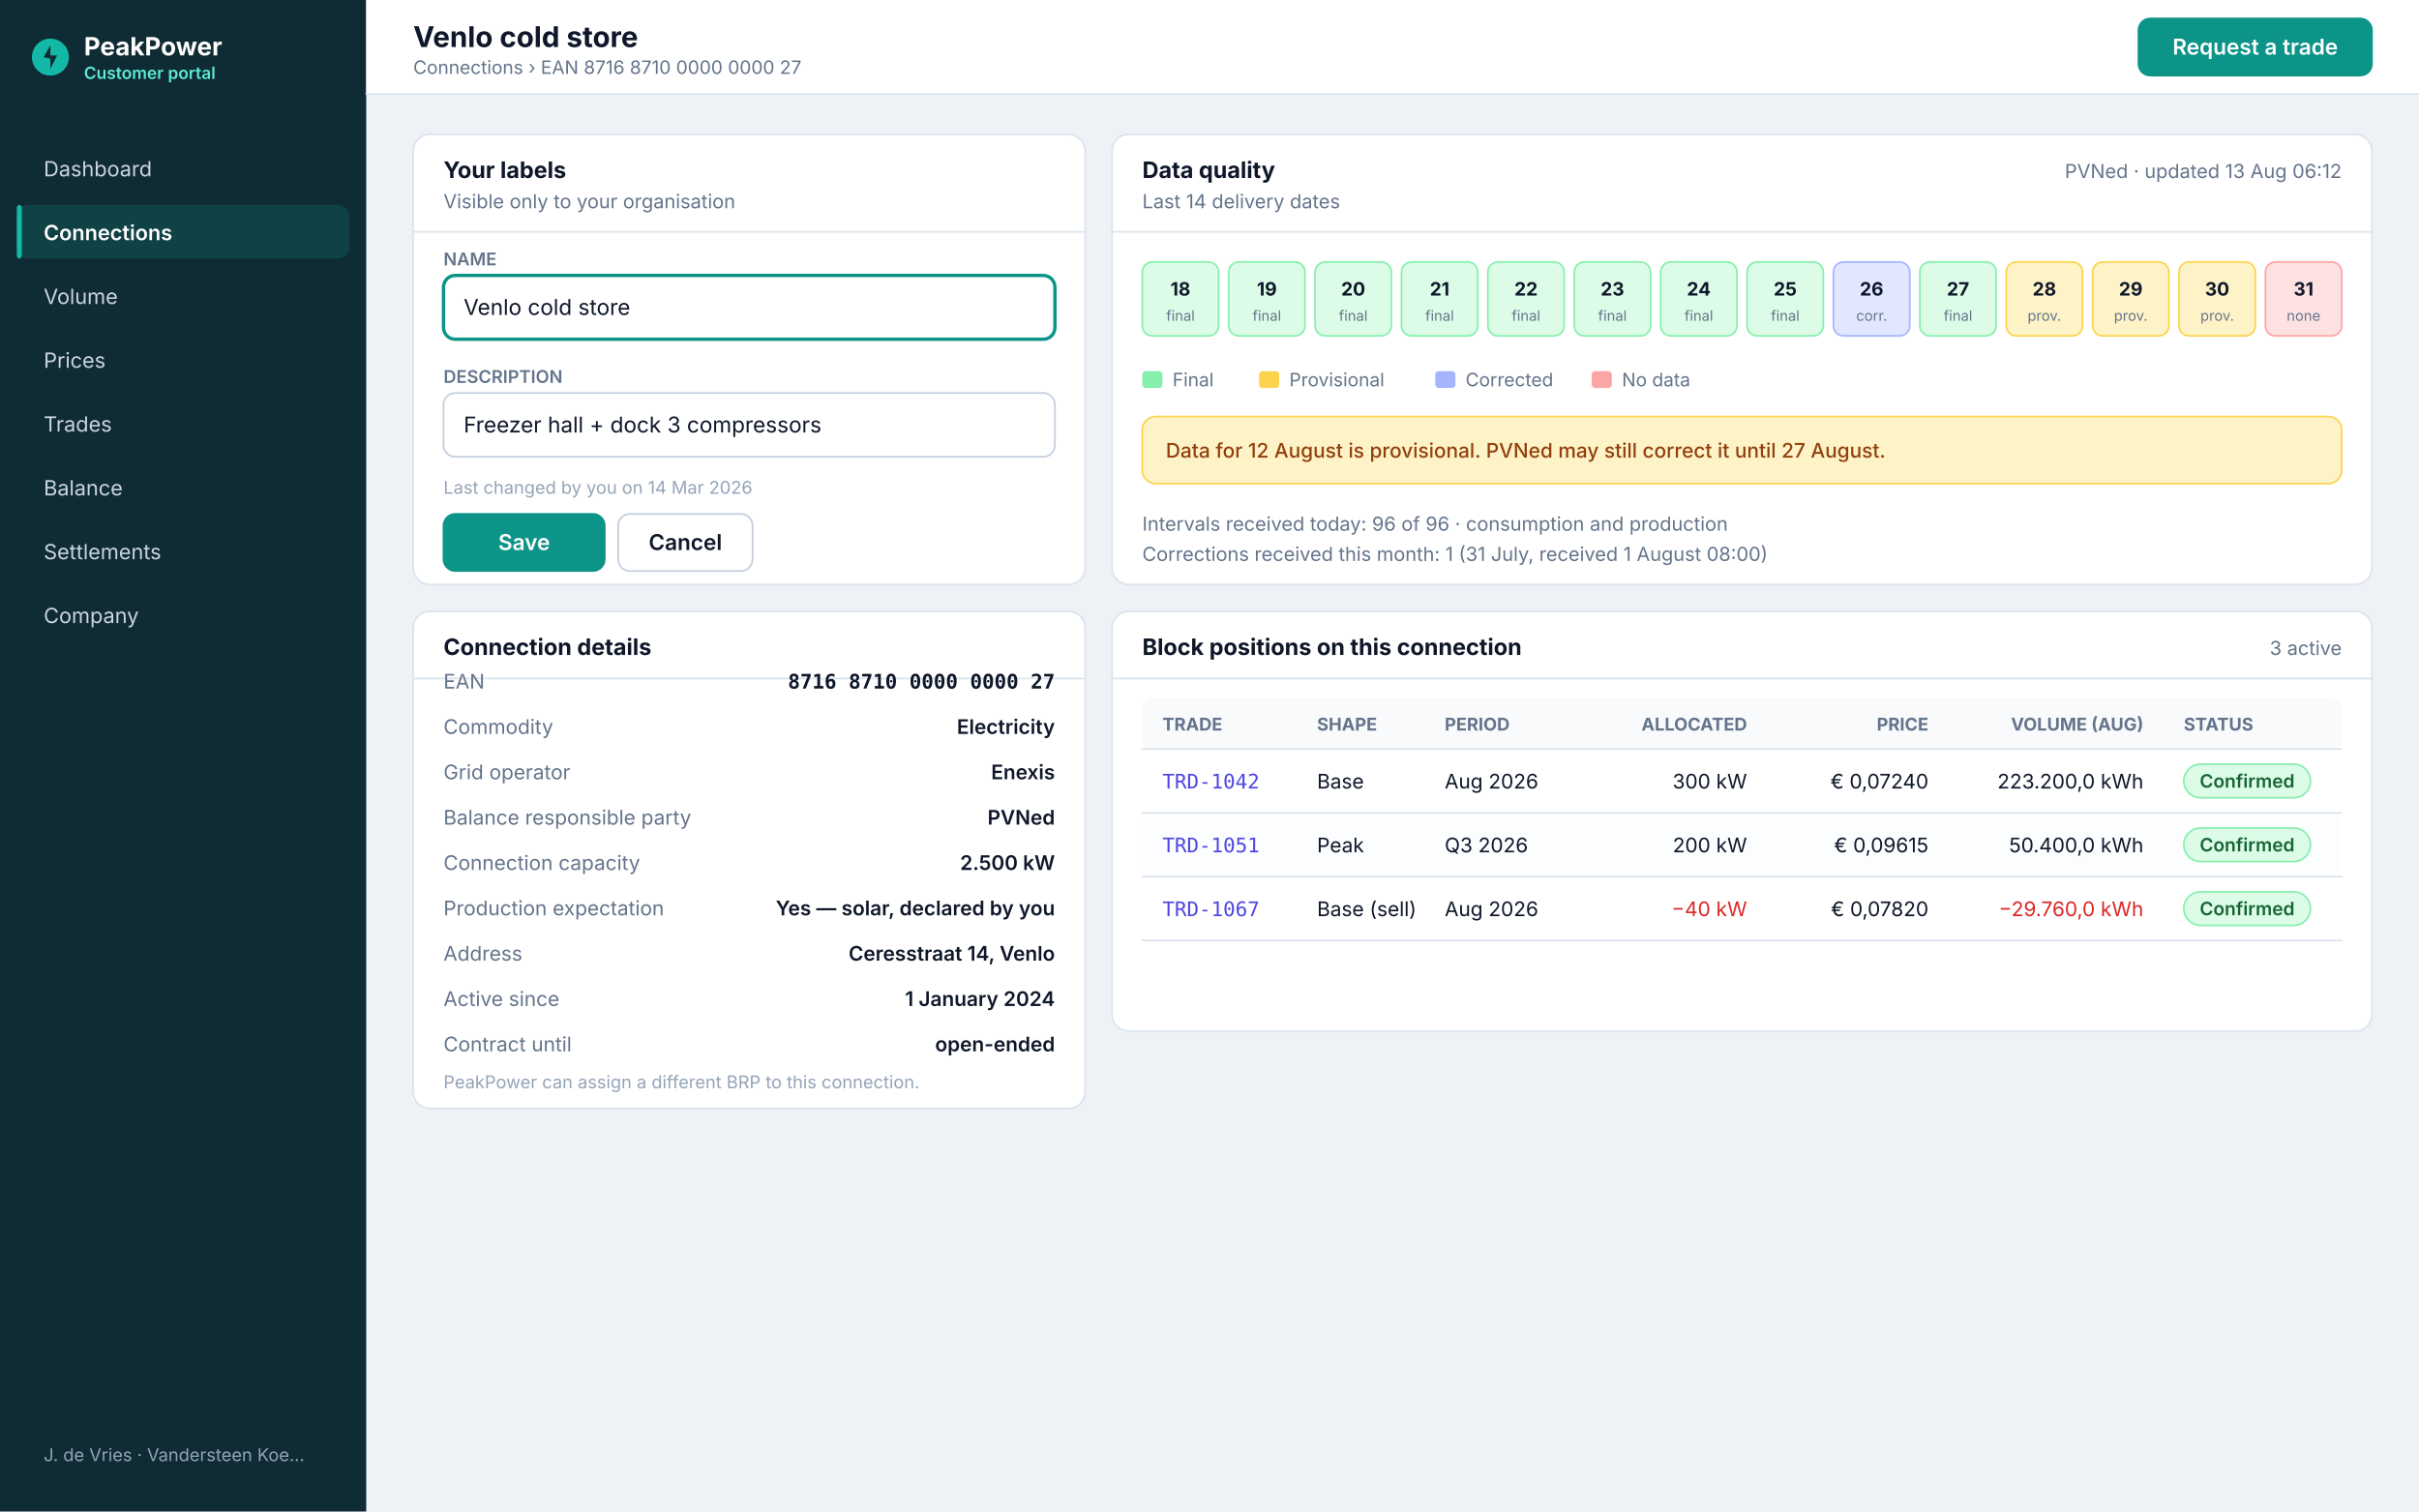
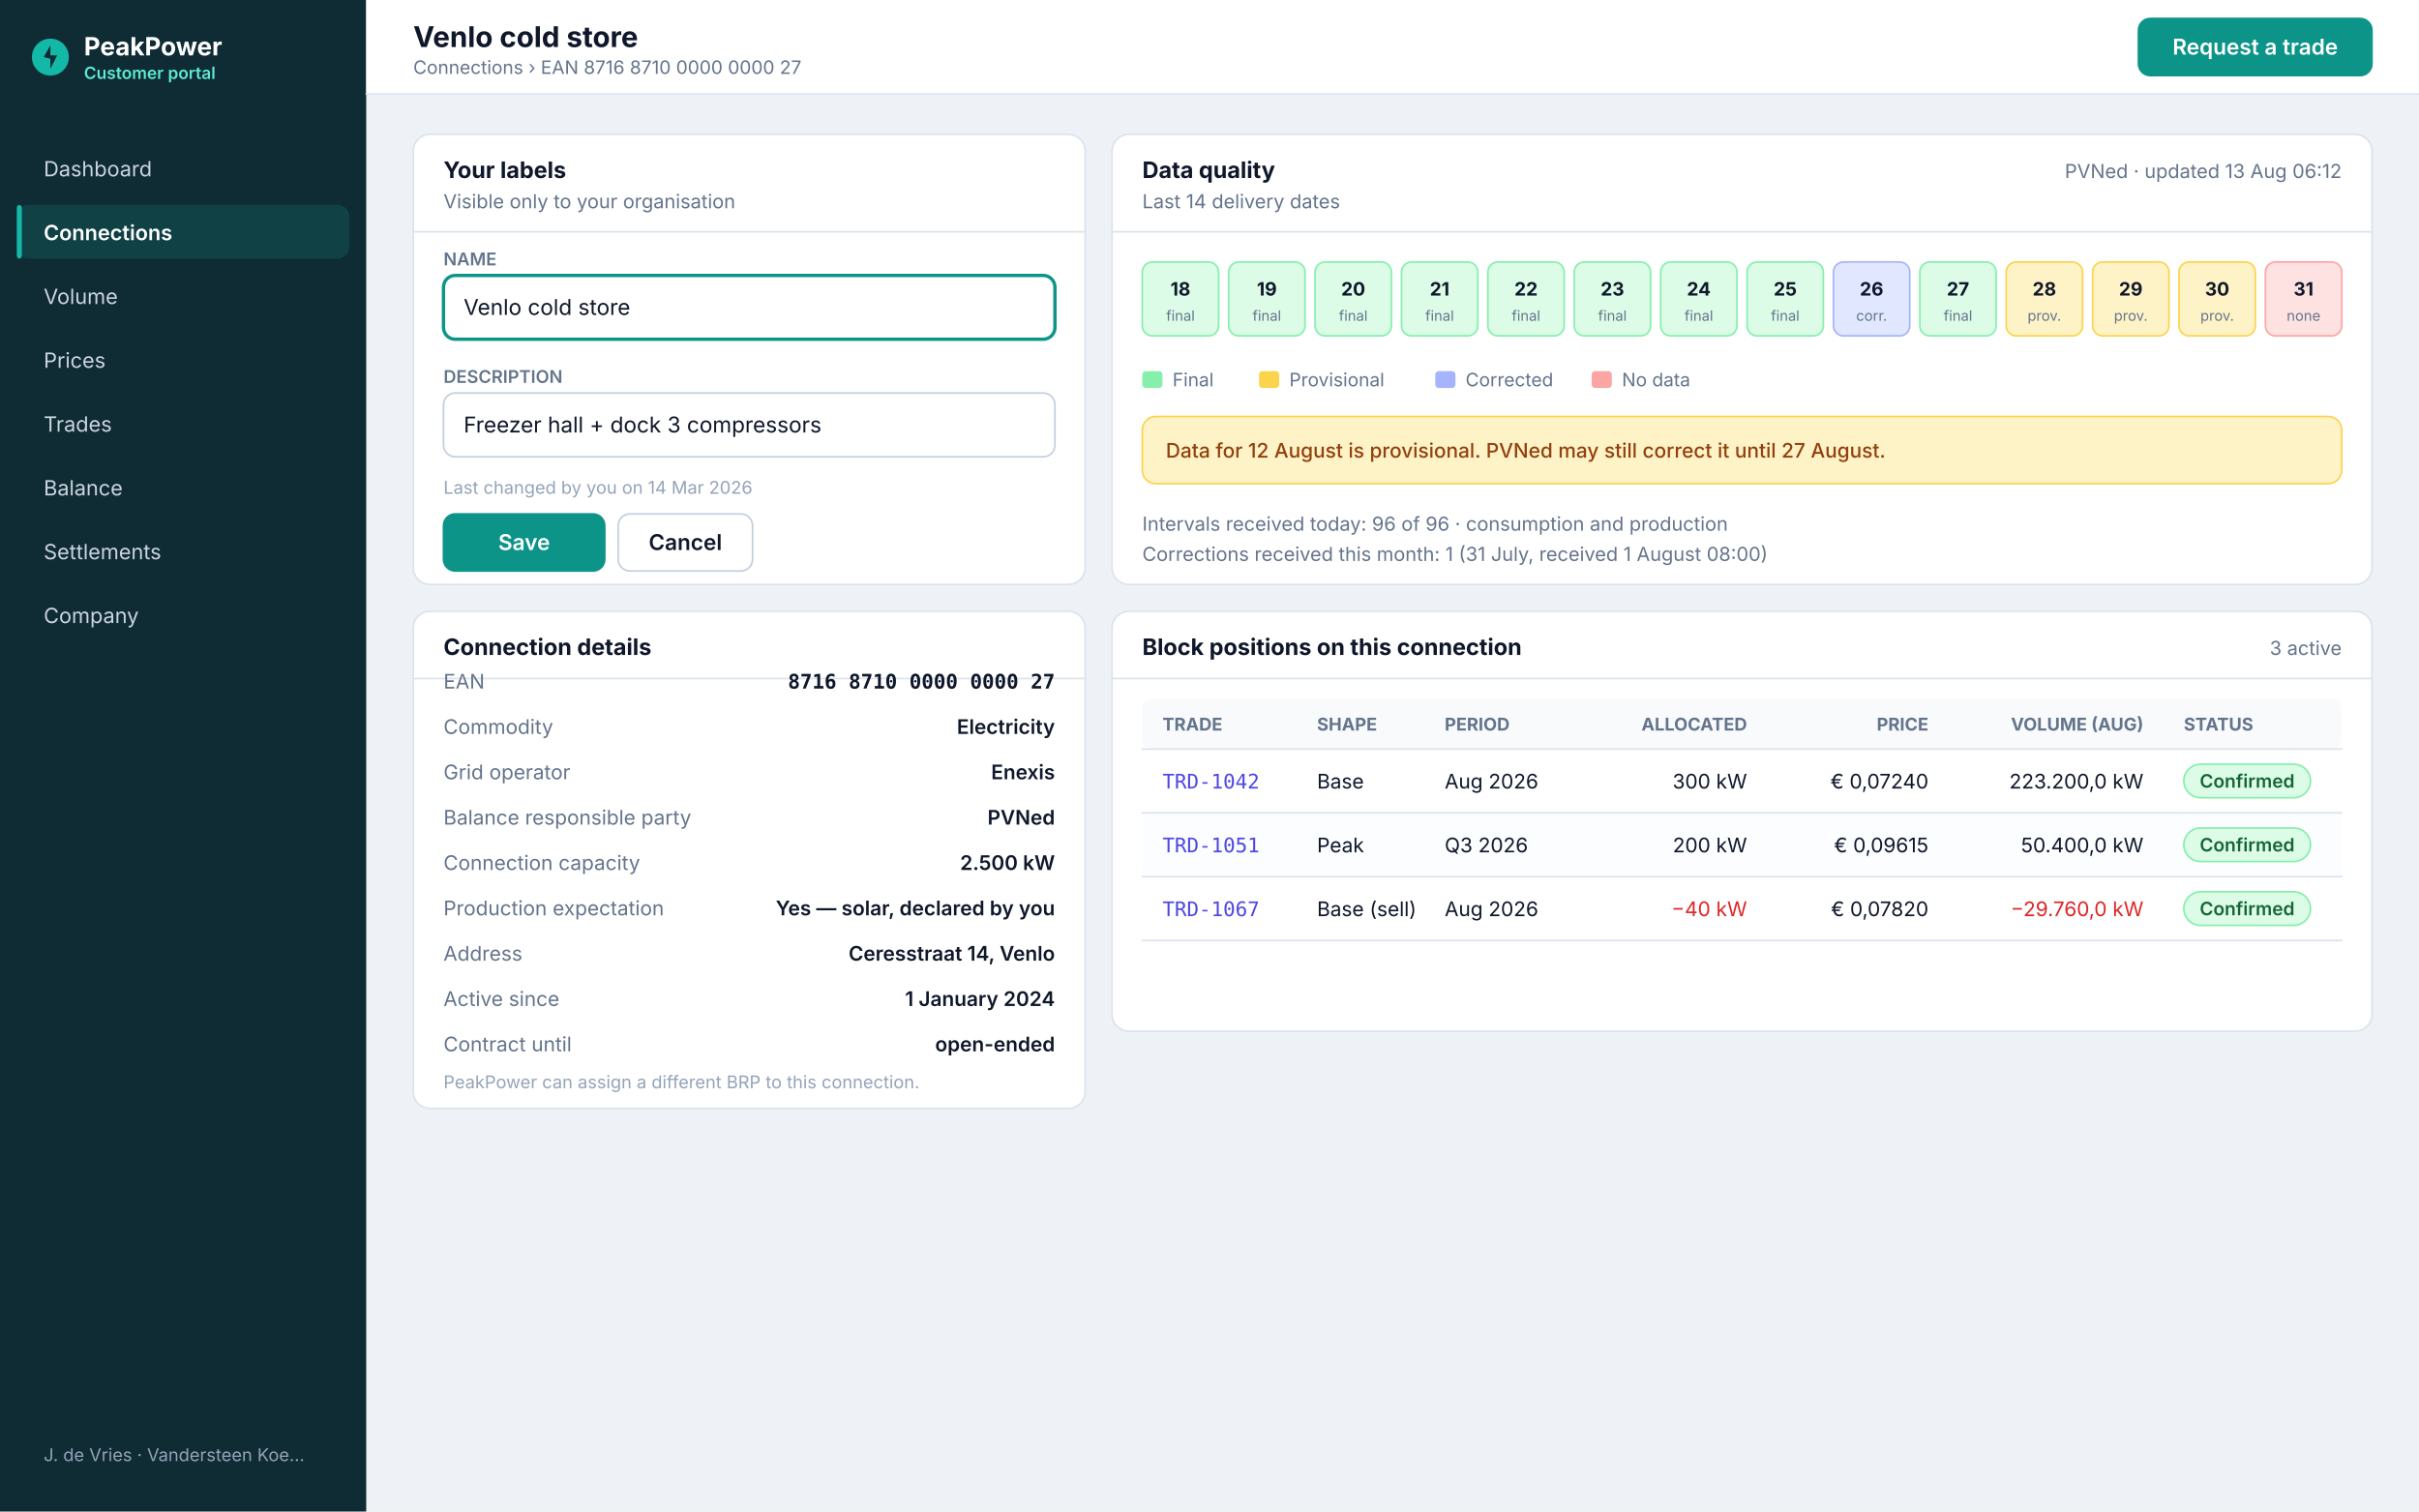
<svg xmlns="http://www.w3.org/2000/svg" viewBox="0 0 1440 900" width="1440" height="900" role="img" aria-label="Customer portal — connection detail">
  <rect x="0" y="0" width="1440" height="900" rx="0" fill="#eef2f6" stroke="none" />
  <rect x="0" y="0" width="218" height="900" rx="0" fill="#0f2b33" stroke="none" />
  <g>
    <circle cx="30" cy="34" r="11" fill="#14b8a6" stroke="none" stroke-width="1" />
    <path d="M 26 34 L 30 27 L 30 33 L 34 33 L 30 41 L 30 35 Z" fill="#0f2b33" stroke="none" stroke-width="2" stroke-linejoin="round" stroke-linecap="round" />
  </g>
  <text x="50" y="33" font-family="Inter, 'Segoe UI', -apple-system, BlinkMacSystemFont, 'Helvetica Neue', Arial, sans-serif" font-size="15" fill="#ffffff" font-weight="700" text-anchor="start">PeakPower</text>
  <text x="50" y="47" font-family="Inter, 'Segoe UI', -apple-system, BlinkMacSystemFont, 'Helvetica Neue', Arial, sans-serif" font-size="10" fill="#5eead4" font-weight="600" text-anchor="start">Customer portal</text>
  <text x="26" y="105" font-family="Inter, 'Segoe UI', -apple-system, BlinkMacSystemFont, 'Helvetica Neue', Arial, sans-serif" font-size="12.5" fill="#cbd5e1" font-weight="400" text-anchor="start">Dashboard</text>
  <rect x="10" y="122" width="198" height="32" rx="7" fill="rgba(20,184,166,0.16)" stroke="none" />
  <rect x="10" y="122" width="3" height="32" rx="2" fill="#14b8a6" stroke="none" />
  <text x="26" y="143" font-family="Inter, 'Segoe UI', -apple-system, BlinkMacSystemFont, 'Helvetica Neue', Arial, sans-serif" font-size="12.5" fill="#ffffff" font-weight="600" text-anchor="start">Connections</text>
  <text x="26" y="181" font-family="Inter, 'Segoe UI', -apple-system, BlinkMacSystemFont, 'Helvetica Neue', Arial, sans-serif" font-size="12.5" fill="#cbd5e1" font-weight="400" text-anchor="start">Volume</text>
  <text x="26" y="219" font-family="Inter, 'Segoe UI', -apple-system, BlinkMacSystemFont, 'Helvetica Neue', Arial, sans-serif" font-size="12.5" fill="#cbd5e1" font-weight="400" text-anchor="start">Prices</text>
  <text x="26" y="257" font-family="Inter, 'Segoe UI', -apple-system, BlinkMacSystemFont, 'Helvetica Neue', Arial, sans-serif" font-size="12.5" fill="#cbd5e1" font-weight="400" text-anchor="start">Trades</text>
  <text x="26" y="295" font-family="Inter, 'Segoe UI', -apple-system, BlinkMacSystemFont, 'Helvetica Neue', Arial, sans-serif" font-size="12.5" fill="#cbd5e1" font-weight="400" text-anchor="start">Balance</text>
  <text x="26" y="333" font-family="Inter, 'Segoe UI', -apple-system, BlinkMacSystemFont, 'Helvetica Neue', Arial, sans-serif" font-size="12.5" fill="#cbd5e1" font-weight="400" text-anchor="start">Settlements</text>
  <text x="26" y="371" font-family="Inter, 'Segoe UI', -apple-system, BlinkMacSystemFont, 'Helvetica Neue', Arial, sans-serif" font-size="12.5" fill="#cbd5e1" font-weight="400" text-anchor="start">Company</text>
  <text x="26" y="870" font-family="Inter, 'Segoe UI', -apple-system, BlinkMacSystemFont, 'Helvetica Neue', Arial, sans-serif" font-size="10.5" fill="#94a3b8" font-weight="400" text-anchor="start">J. de Vries · Vandersteen Koe…</text>
  <rect x="218" y="0" width="1222" height="56" rx="0" fill="#ffffff" stroke="none" />
  <line x1="218" y1="56" x2="1440" y2="56" stroke="#dbe3ec" stroke-width="1" stroke-linecap="round" />
  <text x="246" y="28" font-family="Inter, 'Segoe UI', -apple-system, BlinkMacSystemFont, 'Helvetica Neue', Arial, sans-serif" font-size="17" fill="#0f172a" font-weight="700" text-anchor="start">Venlo cold store</text>
  <text x="246" y="44" font-family="Inter, 'Segoe UI', -apple-system, BlinkMacSystemFont, 'Helvetica Neue', Arial, sans-serif" font-size="11" fill="#64748b" font-weight="400" text-anchor="start">Connections › EAN 8716 8710 0000 0000 27</text>
  <rect x="1273" y="11" width="139" height="34" rx="7" fill="#0d9488" stroke="#0d9488" stroke-width="1" />
  <text x="1342.5" y="32.5" font-family="Inter, 'Segoe UI', -apple-system, BlinkMacSystemFont, 'Helvetica Neue', Arial, sans-serif" font-size="13" fill="#ffffff" font-weight="600" text-anchor="middle">Request a trade</text>
  <rect x="246" y="80" width="400" height="268" rx="10" fill="#ffffff" stroke="#dbe3ec" stroke-width="1" />
  <text x="264" y="106" font-family="Inter, 'Segoe UI', -apple-system, BlinkMacSystemFont, 'Helvetica Neue', Arial, sans-serif" font-size="13.5" fill="#0f172a" font-weight="700" text-anchor="start">Your labels</text>
  <text x="264" y="124" font-family="Inter, 'Segoe UI', -apple-system, BlinkMacSystemFont, 'Helvetica Neue', Arial, sans-serif" font-size="11.5" fill="#64748b" font-weight="400" text-anchor="start">Visible only to your organisation</text>
  <line x1="246" y1="138" x2="646" y2="138" stroke="#dbe3ec" stroke-width="1" stroke-linecap="round" />
  <text x="264" y="158" font-family="Inter, 'Segoe UI', -apple-system, BlinkMacSystemFont, 'Helvetica Neue', Arial, sans-serif" font-size="10.5" fill="#64748b" font-weight="600" text-anchor="start">NAME</text>
  <rect x="264" y="164" width="364" height="38" rx="7" fill="#ffffff" stroke="#0d9488" stroke-width="2" />
  <text x="276" y="187.5" font-family="Inter, 'Segoe UI', -apple-system, BlinkMacSystemFont, 'Helvetica Neue', Arial, sans-serif" font-size="13" fill="#0f172a" font-weight="400" text-anchor="start">Venlo cold store</text>
  <text x="264" y="228" font-family="Inter, 'Segoe UI', -apple-system, BlinkMacSystemFont, 'Helvetica Neue', Arial, sans-serif" font-size="10.5" fill="#64748b" font-weight="600" text-anchor="start">DESCRIPTION</text>
  <rect x="264" y="234" width="364" height="38" rx="7" fill="#ffffff" stroke="#c3cede" stroke-width="1" />
  <text x="276" y="257.5" font-family="Inter, 'Segoe UI', -apple-system, BlinkMacSystemFont, 'Helvetica Neue', Arial, sans-serif" font-size="13" fill="#0f172a" font-weight="400" text-anchor="start">Freezer hall + dock 3 compressors</text>
  <text x="264" y="294" font-family="Inter, 'Segoe UI', -apple-system, BlinkMacSystemFont, 'Helvetica Neue', Arial, sans-serif" font-size="10.5" fill="#94a3b8" font-weight="400" text-anchor="start">Last changed by you on 14 Mar 2026</text>
  <rect x="264" y="306" width="96" height="34" rx="7" fill="#0d9488" stroke="#0d9488" stroke-width="1" />
  <text x="312" y="327.5" font-family="Inter, 'Segoe UI', -apple-system, BlinkMacSystemFont, 'Helvetica Neue', Arial, sans-serif" font-size="13" fill="#ffffff" font-weight="600" text-anchor="middle">Save</text>
  <rect x="368" y="306" width="80" height="34" rx="7" fill="#ffffff" stroke="#c3cede" stroke-width="1" />
  <text x="408" y="327.5" font-family="Inter, 'Segoe UI', -apple-system, BlinkMacSystemFont, 'Helvetica Neue', Arial, sans-serif" font-size="13" fill="#0f172a" font-weight="600" text-anchor="middle">Cancel</text>
  <rect x="246" y="364" width="400" height="296" rx="10" fill="#ffffff" stroke="#dbe3ec" stroke-width="1" />
  <text x="264" y="390" font-family="Inter, 'Segoe UI', -apple-system, BlinkMacSystemFont, 'Helvetica Neue', Arial, sans-serif" font-size="13.5" fill="#0f172a" font-weight="700" text-anchor="start">Connection details</text>
  <line x1="246" y1="404" x2="646" y2="404" stroke="#dbe3ec" stroke-width="1" stroke-linecap="round" />
  <text x="264" y="410" font-family="Inter, 'Segoe UI', -apple-system, BlinkMacSystemFont, 'Helvetica Neue', Arial, sans-serif" font-size="12" fill="#64748b" font-weight="400" text-anchor="start">EAN</text>
  <text x="628" y="410" font-family="'SF Mono', 'Cascadia Mono', Menlo, Consolas, monospace" font-size="12" fill="#0f172a" font-weight="600" text-anchor="end">8716 8710 0000 0000 27</text>
  <text x="264" y="437" font-family="Inter, 'Segoe UI', -apple-system, BlinkMacSystemFont, 'Helvetica Neue', Arial, sans-serif" font-size="12" fill="#64748b" font-weight="400" text-anchor="start">Commodity</text>
  <text x="628" y="437" font-family="Inter, 'Segoe UI', -apple-system, BlinkMacSystemFont, 'Helvetica Neue', Arial, sans-serif" font-size="12" fill="#0f172a" font-weight="600" text-anchor="end">Electricity</text>
  <text x="264" y="464" font-family="Inter, 'Segoe UI', -apple-system, BlinkMacSystemFont, 'Helvetica Neue', Arial, sans-serif" font-size="12" fill="#64748b" font-weight="400" text-anchor="start">Grid operator</text>
  <text x="628" y="464" font-family="Inter, 'Segoe UI', -apple-system, BlinkMacSystemFont, 'Helvetica Neue', Arial, sans-serif" font-size="12" fill="#0f172a" font-weight="600" text-anchor="end">Enexis</text>
  <text x="264" y="491" font-family="Inter, 'Segoe UI', -apple-system, BlinkMacSystemFont, 'Helvetica Neue', Arial, sans-serif" font-size="12" fill="#64748b" font-weight="400" text-anchor="start">Balance responsible party</text>
  <text x="628" y="491" font-family="Inter, 'Segoe UI', -apple-system, BlinkMacSystemFont, 'Helvetica Neue', Arial, sans-serif" font-size="12" fill="#0f172a" font-weight="600" text-anchor="end">PVNed</text>
  <text x="264" y="518" font-family="Inter, 'Segoe UI', -apple-system, BlinkMacSystemFont, 'Helvetica Neue', Arial, sans-serif" font-size="12" fill="#64748b" font-weight="400" text-anchor="start">Connection capacity</text>
  <text x="628" y="518" font-family="Inter, 'Segoe UI', -apple-system, BlinkMacSystemFont, 'Helvetica Neue', Arial, sans-serif" font-size="12" fill="#0f172a" font-weight="600" text-anchor="end">2.500 kW</text>
  <text x="264" y="545" font-family="Inter, 'Segoe UI', -apple-system, BlinkMacSystemFont, 'Helvetica Neue', Arial, sans-serif" font-size="12" fill="#64748b" font-weight="400" text-anchor="start">Production expectation</text>
  <text x="628" y="545" font-family="Inter, 'Segoe UI', -apple-system, BlinkMacSystemFont, 'Helvetica Neue', Arial, sans-serif" font-size="12" fill="#0f172a" font-weight="600" text-anchor="end">Yes — solar, declared by you</text>
  <text x="264" y="572" font-family="Inter, 'Segoe UI', -apple-system, BlinkMacSystemFont, 'Helvetica Neue', Arial, sans-serif" font-size="12" fill="#64748b" font-weight="400" text-anchor="start">Address</text>
  <text x="628" y="572" font-family="Inter, 'Segoe UI', -apple-system, BlinkMacSystemFont, 'Helvetica Neue', Arial, sans-serif" font-size="12" fill="#0f172a" font-weight="600" text-anchor="end">Ceresstraat 14, Venlo</text>
  <text x="264" y="599" font-family="Inter, 'Segoe UI', -apple-system, BlinkMacSystemFont, 'Helvetica Neue', Arial, sans-serif" font-size="12" fill="#64748b" font-weight="400" text-anchor="start">Active since</text>
  <text x="628" y="599" font-family="Inter, 'Segoe UI', -apple-system, BlinkMacSystemFont, 'Helvetica Neue', Arial, sans-serif" font-size="12" fill="#0f172a" font-weight="600" text-anchor="end">1 January 2024</text>
  <text x="264" y="626" font-family="Inter, 'Segoe UI', -apple-system, BlinkMacSystemFont, 'Helvetica Neue', Arial, sans-serif" font-size="12" fill="#64748b" font-weight="400" text-anchor="start">Contract until</text>
  <text x="628" y="626" font-family="Inter, 'Segoe UI', -apple-system, BlinkMacSystemFont, 'Helvetica Neue', Arial, sans-serif" font-size="12" fill="#0f172a" font-weight="600" text-anchor="end">open-ended</text>
  <text x="264" y="648" font-family="Inter, 'Segoe UI', -apple-system, BlinkMacSystemFont, 'Helvetica Neue', Arial, sans-serif" font-size="10.5" fill="#94a3b8" font-weight="400" text-anchor="start">PeakPower can assign a different BRP to this connection.</text>
  <rect x="662" y="80" width="750" height="268" rx="10" fill="#ffffff" stroke="#dbe3ec" stroke-width="1" />
  <text x="680" y="106" font-family="Inter, 'Segoe UI', -apple-system, BlinkMacSystemFont, 'Helvetica Neue', Arial, sans-serif" font-size="13.5" fill="#0f172a" font-weight="700" text-anchor="start">Data quality</text>
  <text x="680" y="124" font-family="Inter, 'Segoe UI', -apple-system, BlinkMacSystemFont, 'Helvetica Neue', Arial, sans-serif" font-size="11.5" fill="#64748b" font-weight="400" text-anchor="start">Last 14 delivery dates</text>
  <text x="1394" y="106" font-family="Inter, 'Segoe UI', -apple-system, BlinkMacSystemFont, 'Helvetica Neue', Arial, sans-serif" font-size="11.5" fill="#64748b" font-weight="400" text-anchor="end">PVNed · updated 13 Aug 06:12</text>
  <line x1="662" y1="138" x2="1412" y2="138" stroke="#dbe3ec" stroke-width="1" stroke-linecap="round" />
  <rect x="680" y="156" width="45.429" height="44" rx="6" fill="#dcfce7" stroke="#86efac" stroke-width="1" />
  <text x="702.714" y="176" font-family="Inter, 'Segoe UI', -apple-system, BlinkMacSystemFont, 'Helvetica Neue', Arial, sans-serif" font-size="11" fill="#0f172a" font-weight="700" text-anchor="middle">18</text>
  <text x="702.714" y="191" font-family="Inter, 'Segoe UI', -apple-system, BlinkMacSystemFont, 'Helvetica Neue', Arial, sans-serif" font-size="8.5" fill="#64748b" font-weight="400" text-anchor="middle">final</text>
  <rect x="731.429" y="156" width="45.429" height="44" rx="6" fill="#dcfce7" stroke="#86efac" stroke-width="1" />
  <text x="754.143" y="176" font-family="Inter, 'Segoe UI', -apple-system, BlinkMacSystemFont, 'Helvetica Neue', Arial, sans-serif" font-size="11" fill="#0f172a" font-weight="700" text-anchor="middle">19</text>
  <text x="754.143" y="191" font-family="Inter, 'Segoe UI', -apple-system, BlinkMacSystemFont, 'Helvetica Neue', Arial, sans-serif" font-size="8.5" fill="#64748b" font-weight="400" text-anchor="middle">final</text>
  <rect x="782.857" y="156" width="45.429" height="44" rx="6" fill="#dcfce7" stroke="#86efac" stroke-width="1" />
  <text x="805.571" y="176" font-family="Inter, 'Segoe UI', -apple-system, BlinkMacSystemFont, 'Helvetica Neue', Arial, sans-serif" font-size="11" fill="#0f172a" font-weight="700" text-anchor="middle">20</text>
  <text x="805.571" y="191" font-family="Inter, 'Segoe UI', -apple-system, BlinkMacSystemFont, 'Helvetica Neue', Arial, sans-serif" font-size="8.5" fill="#64748b" font-weight="400" text-anchor="middle">final</text>
  <rect x="834.286" y="156" width="45.429" height="44" rx="6" fill="#dcfce7" stroke="#86efac" stroke-width="1" />
  <text x="857" y="176" font-family="Inter, 'Segoe UI', -apple-system, BlinkMacSystemFont, 'Helvetica Neue', Arial, sans-serif" font-size="11" fill="#0f172a" font-weight="700" text-anchor="middle">21</text>
  <text x="857" y="191" font-family="Inter, 'Segoe UI', -apple-system, BlinkMacSystemFont, 'Helvetica Neue', Arial, sans-serif" font-size="8.5" fill="#64748b" font-weight="400" text-anchor="middle">final</text>
  <rect x="885.714" y="156" width="45.429" height="44" rx="6" fill="#dcfce7" stroke="#86efac" stroke-width="1" />
  <text x="908.429" y="176" font-family="Inter, 'Segoe UI', -apple-system, BlinkMacSystemFont, 'Helvetica Neue', Arial, sans-serif" font-size="11" fill="#0f172a" font-weight="700" text-anchor="middle">22</text>
  <text x="908.429" y="191" font-family="Inter, 'Segoe UI', -apple-system, BlinkMacSystemFont, 'Helvetica Neue', Arial, sans-serif" font-size="8.5" fill="#64748b" font-weight="400" text-anchor="middle">final</text>
  <rect x="937.143" y="156" width="45.429" height="44" rx="6" fill="#dcfce7" stroke="#86efac" stroke-width="1" />
  <text x="959.857" y="176" font-family="Inter, 'Segoe UI', -apple-system, BlinkMacSystemFont, 'Helvetica Neue', Arial, sans-serif" font-size="11" fill="#0f172a" font-weight="700" text-anchor="middle">23</text>
  <text x="959.857" y="191" font-family="Inter, 'Segoe UI', -apple-system, BlinkMacSystemFont, 'Helvetica Neue', Arial, sans-serif" font-size="8.5" fill="#64748b" font-weight="400" text-anchor="middle">final</text>
  <rect x="988.571" y="156" width="45.429" height="44" rx="6" fill="#dcfce7" stroke="#86efac" stroke-width="1" />
  <text x="1011.286" y="176" font-family="Inter, 'Segoe UI', -apple-system, BlinkMacSystemFont, 'Helvetica Neue', Arial, sans-serif" font-size="11" fill="#0f172a" font-weight="700" text-anchor="middle">24</text>
  <text x="1011.286" y="191" font-family="Inter, 'Segoe UI', -apple-system, BlinkMacSystemFont, 'Helvetica Neue', Arial, sans-serif" font-size="8.5" fill="#64748b" font-weight="400" text-anchor="middle">final</text>
  <rect x="1040" y="156" width="45.429" height="44" rx="6" fill="#dcfce7" stroke="#86efac" stroke-width="1" />
  <text x="1062.714" y="176" font-family="Inter, 'Segoe UI', -apple-system, BlinkMacSystemFont, 'Helvetica Neue', Arial, sans-serif" font-size="11" fill="#0f172a" font-weight="700" text-anchor="middle">25</text>
  <text x="1062.714" y="191" font-family="Inter, 'Segoe UI', -apple-system, BlinkMacSystemFont, 'Helvetica Neue', Arial, sans-serif" font-size="8.5" fill="#64748b" font-weight="400" text-anchor="middle">final</text>
  <rect x="1091.429" y="156" width="45.429" height="44" rx="6" fill="#e0e7ff" stroke="#a5b4fc" stroke-width="1" />
  <text x="1114.143" y="176" font-family="Inter, 'Segoe UI', -apple-system, BlinkMacSystemFont, 'Helvetica Neue', Arial, sans-serif" font-size="11" fill="#0f172a" font-weight="700" text-anchor="middle">26</text>
  <text x="1114.143" y="191" font-family="Inter, 'Segoe UI', -apple-system, BlinkMacSystemFont, 'Helvetica Neue', Arial, sans-serif" font-size="8.5" fill="#64748b" font-weight="400" text-anchor="middle">corr.</text>
  <rect x="1142.857" y="156" width="45.429" height="44" rx="6" fill="#dcfce7" stroke="#86efac" stroke-width="1" />
  <text x="1165.571" y="176" font-family="Inter, 'Segoe UI', -apple-system, BlinkMacSystemFont, 'Helvetica Neue', Arial, sans-serif" font-size="11" fill="#0f172a" font-weight="700" text-anchor="middle">27</text>
  <text x="1165.571" y="191" font-family="Inter, 'Segoe UI', -apple-system, BlinkMacSystemFont, 'Helvetica Neue', Arial, sans-serif" font-size="8.5" fill="#64748b" font-weight="400" text-anchor="middle">final</text>
  <rect x="1194.286" y="156" width="45.429" height="44" rx="6" fill="#fef3c7" stroke="#fcd34d" stroke-width="1" />
  <text x="1217" y="176" font-family="Inter, 'Segoe UI', -apple-system, BlinkMacSystemFont, 'Helvetica Neue', Arial, sans-serif" font-size="11" fill="#0f172a" font-weight="700" text-anchor="middle">28</text>
  <text x="1217" y="191" font-family="Inter, 'Segoe UI', -apple-system, BlinkMacSystemFont, 'Helvetica Neue', Arial, sans-serif" font-size="8.5" fill="#64748b" font-weight="400" text-anchor="middle">prov.</text>
  <rect x="1245.714" y="156" width="45.429" height="44" rx="6" fill="#fef3c7" stroke="#fcd34d" stroke-width="1" />
  <text x="1268.429" y="176" font-family="Inter, 'Segoe UI', -apple-system, BlinkMacSystemFont, 'Helvetica Neue', Arial, sans-serif" font-size="11" fill="#0f172a" font-weight="700" text-anchor="middle">29</text>
  <text x="1268.429" y="191" font-family="Inter, 'Segoe UI', -apple-system, BlinkMacSystemFont, 'Helvetica Neue', Arial, sans-serif" font-size="8.5" fill="#64748b" font-weight="400" text-anchor="middle">prov.</text>
  <rect x="1297.143" y="156" width="45.429" height="44" rx="6" fill="#fef3c7" stroke="#fcd34d" stroke-width="1" />
  <text x="1319.857" y="176" font-family="Inter, 'Segoe UI', -apple-system, BlinkMacSystemFont, 'Helvetica Neue', Arial, sans-serif" font-size="11" fill="#0f172a" font-weight="700" text-anchor="middle">30</text>
  <text x="1319.857" y="191" font-family="Inter, 'Segoe UI', -apple-system, BlinkMacSystemFont, 'Helvetica Neue', Arial, sans-serif" font-size="8.5" fill="#64748b" font-weight="400" text-anchor="middle">prov.</text>
  <rect x="1348.571" y="156" width="45.429" height="44" rx="6" fill="#fee2e2" stroke="#fca5a5" stroke-width="1" />
  <text x="1371.286" y="176" font-family="Inter, 'Segoe UI', -apple-system, BlinkMacSystemFont, 'Helvetica Neue', Arial, sans-serif" font-size="11" fill="#0f172a" font-weight="700" text-anchor="middle">31</text>
  <text x="1371.286" y="191" font-family="Inter, 'Segoe UI', -apple-system, BlinkMacSystemFont, 'Helvetica Neue', Arial, sans-serif" font-size="8.5" fill="#64748b" font-weight="400" text-anchor="middle">none</text>
  <rect x="680" y="221" width="12" height="10" rx="2" fill="#86efac" stroke="none" />
  <text x="698" y="230" font-family="Inter, 'Segoe UI', -apple-system, BlinkMacSystemFont, 'Helvetica Neue', Arial, sans-serif" font-size="11" fill="#64748b" font-weight="400" text-anchor="start">Final</text>
  <rect x="749.5" y="221" width="12" height="10" rx="2" fill="#fcd34d" stroke="none" />
  <text x="767.5" y="230" font-family="Inter, 'Segoe UI', -apple-system, BlinkMacSystemFont, 'Helvetica Neue', Arial, sans-serif" font-size="11" fill="#64748b" font-weight="400" text-anchor="start">Provisional</text>
  <rect x="854.4" y="221" width="12" height="10" rx="2" fill="#a5b4fc" stroke="none" />
  <text x="872.4" y="230" font-family="Inter, 'Segoe UI', -apple-system, BlinkMacSystemFont, 'Helvetica Neue', Arial, sans-serif" font-size="11" fill="#64748b" font-weight="400" text-anchor="start">Corrected</text>
  <rect x="947.5" y="221" width="12" height="10" rx="2" fill="#fca5a5" stroke="none" />
  <text x="965.5" y="230" font-family="Inter, 'Segoe UI', -apple-system, BlinkMacSystemFont, 'Helvetica Neue', Arial, sans-serif" font-size="11" fill="#64748b" font-weight="400" text-anchor="start">No data</text>
  <rect x="680" y="248" width="714" height="40" rx="8" fill="#fef3c7" stroke="#fcd34d" stroke-width="1" />
  <text x="694" y="272.5" font-family="Inter, 'Segoe UI', -apple-system, BlinkMacSystemFont, 'Helvetica Neue', Arial, sans-serif" font-size="12" fill="#92400e" font-weight="500" text-anchor="start">Data for 12 August is provisional. PVNed may still correct it until 27 August.</text>
  <text x="680" y="316" font-family="Inter, 'Segoe UI', -apple-system, BlinkMacSystemFont, 'Helvetica Neue', Arial, sans-serif" font-size="11.5" fill="#64748b" font-weight="400" text-anchor="start">Intervals received today: 96 of 96 · consumption and production</text>
  <text x="680" y="334" font-family="Inter, 'Segoe UI', -apple-system, BlinkMacSystemFont, 'Helvetica Neue', Arial, sans-serif" font-size="11.5" fill="#64748b" font-weight="400" text-anchor="start">Corrections received this month: 1 (31 July, received 1 August 08:00)</text>
  <rect x="662" y="364" width="750" height="250" rx="10" fill="#ffffff" stroke="#dbe3ec" stroke-width="1" />
  <text x="680" y="390" font-family="Inter, 'Segoe UI', -apple-system, BlinkMacSystemFont, 'Helvetica Neue', Arial, sans-serif" font-size="13.5" fill="#0f172a" font-weight="700" text-anchor="start">Block positions on this connection</text>
  <text x="1394" y="390" font-family="Inter, 'Segoe UI', -apple-system, BlinkMacSystemFont, 'Helvetica Neue', Arial, sans-serif" font-size="11.5" fill="#64748b" font-weight="400" text-anchor="end">3 active</text>
  <line x1="662" y1="404" x2="1412" y2="404" stroke="#dbe3ec" stroke-width="1" stroke-linecap="round" />
  <rect x="680" y="416" width="714" height="30" rx="6" fill="#f8fafc" stroke="none" />
  <text x="692" y="435" font-family="Inter, 'Segoe UI', -apple-system, BlinkMacSystemFont, 'Helvetica Neue', Arial, sans-serif" font-size="10.5" fill="#64748b" font-weight="700" text-anchor="start">TRADE</text>
  <text x="784" y="435" font-family="Inter, 'Segoe UI', -apple-system, BlinkMacSystemFont, 'Helvetica Neue', Arial, sans-serif" font-size="10.5" fill="#64748b" font-weight="700" text-anchor="start">SHAPE</text>
  <text x="860" y="435" font-family="Inter, 'Segoe UI', -apple-system, BlinkMacSystemFont, 'Helvetica Neue', Arial, sans-serif" font-size="10.5" fill="#64748b" font-weight="700" text-anchor="start">PERIOD</text>
  <text x="1040" y="435" font-family="Inter, 'Segoe UI', -apple-system, BlinkMacSystemFont, 'Helvetica Neue', Arial, sans-serif" font-size="10.5" fill="#64748b" font-weight="700" text-anchor="end">ALLOCATED</text>
  <text x="1148" y="435" font-family="Inter, 'Segoe UI', -apple-system, BlinkMacSystemFont, 'Helvetica Neue', Arial, sans-serif" font-size="10.5" fill="#64748b" font-weight="700" text-anchor="end">PRICE</text>
  <text x="1276" y="435" font-family="Inter, 'Segoe UI', -apple-system, BlinkMacSystemFont, 'Helvetica Neue', Arial, sans-serif" font-size="10.5" fill="#64748b" font-weight="700" text-anchor="end">VOLUME (AUG)</text>
  <text x="1300" y="435" font-family="Inter, 'Segoe UI', -apple-system, BlinkMacSystemFont, 'Helvetica Neue', Arial, sans-serif" font-size="10.5" fill="#64748b" font-weight="700" text-anchor="start">STATUS</text>
  <line x1="680" y1="446" x2="1394" y2="446" stroke="#dbe3ec" stroke-width="1" stroke-linecap="round" />
  <text x="692" y="469.5" font-family="'SF Mono', 'Cascadia Mono', Menlo, Consolas, monospace" font-size="12" fill="#4f46e5" font-weight="400" text-anchor="start">TRD-1042</text>
  <text x="784" y="469.5" font-family="Inter, 'Segoe UI', -apple-system, BlinkMacSystemFont, 'Helvetica Neue', Arial, sans-serif" font-size="12" fill="#0f172a" font-weight="400" text-anchor="start">Base</text>
  <text x="860" y="469.5" font-family="Inter, 'Segoe UI', -apple-system, BlinkMacSystemFont, 'Helvetica Neue', Arial, sans-serif" font-size="12" fill="#0f172a" font-weight="400" text-anchor="start">Aug 2026</text>
  <text x="1040" y="469.5" font-family="Inter, 'Segoe UI', -apple-system, BlinkMacSystemFont, 'Helvetica Neue', Arial, sans-serif" font-size="12" fill="#0f172a" font-weight="400" text-anchor="end">300 kW</text>
  <text x="1148" y="469.5" font-family="Inter, 'Segoe UI', -apple-system, BlinkMacSystemFont, 'Helvetica Neue', Arial, sans-serif" font-size="12" fill="#0f172a" font-weight="400" text-anchor="end">€ 0,07240</text>
-   <text x="1276" y="469.5" font-family="Inter, 'Segoe UI', -apple-system, BlinkMacSystemFont, 'Helvetica Neue', Arial, sans-serif" font-size="12" fill="#0f172a" font-weight="400" text-anchor="end">223.200,0 kWh</text>
+   <text x="1276" y="469.5" font-family="Inter, 'Segoe UI', -apple-system, BlinkMacSystemFont, 'Helvetica Neue', Arial, sans-serif" font-size="12" fill="#0f172a" font-weight="400" text-anchor="end">223.200,0 kW</text>
  <rect x="1300" y="455" width="75.42" height="20" rx="10" fill="#dcfce7" stroke="#86efac" stroke-width="1" />
  <text x="1337.71" y="468.96" font-family="Inter, 'Segoe UI', -apple-system, BlinkMacSystemFont, 'Helvetica Neue', Arial, sans-serif" font-size="11" fill="#166534" font-weight="600" text-anchor="middle">Confirmed</text>
  <rect x="680" y="484" width="714" height="38" rx="0" fill="#fbfdff" stroke="none" />
  <line x1="680" y1="484" x2="1394" y2="484" stroke="#dbe3ec" stroke-width="1" stroke-linecap="round" />
  <text x="692" y="507.5" font-family="'SF Mono', 'Cascadia Mono', Menlo, Consolas, monospace" font-size="12" fill="#4f46e5" font-weight="400" text-anchor="start">TRD-1051</text>
  <text x="784" y="507.5" font-family="Inter, 'Segoe UI', -apple-system, BlinkMacSystemFont, 'Helvetica Neue', Arial, sans-serif" font-size="12" fill="#0f172a" font-weight="400" text-anchor="start">Peak</text>
  <text x="860" y="507.5" font-family="Inter, 'Segoe UI', -apple-system, BlinkMacSystemFont, 'Helvetica Neue', Arial, sans-serif" font-size="12" fill="#0f172a" font-weight="400" text-anchor="start">Q3 2026</text>
  <text x="1040" y="507.5" font-family="Inter, 'Segoe UI', -apple-system, BlinkMacSystemFont, 'Helvetica Neue', Arial, sans-serif" font-size="12" fill="#0f172a" font-weight="400" text-anchor="end">200 kW</text>
  <text x="1148" y="507.5" font-family="Inter, 'Segoe UI', -apple-system, BlinkMacSystemFont, 'Helvetica Neue', Arial, sans-serif" font-size="12" fill="#0f172a" font-weight="400" text-anchor="end">€ 0,09615</text>
-   <text x="1276" y="507.5" font-family="Inter, 'Segoe UI', -apple-system, BlinkMacSystemFont, 'Helvetica Neue', Arial, sans-serif" font-size="12" fill="#0f172a" font-weight="400" text-anchor="end">50.400,0 kWh</text>
+   <text x="1276" y="507.5" font-family="Inter, 'Segoe UI', -apple-system, BlinkMacSystemFont, 'Helvetica Neue', Arial, sans-serif" font-size="12" fill="#0f172a" font-weight="400" text-anchor="end">50.400,0 kW</text>
  <rect x="1300" y="493" width="75.42" height="20" rx="10" fill="#dcfce7" stroke="#86efac" stroke-width="1" />
  <text x="1337.71" y="506.96" font-family="Inter, 'Segoe UI', -apple-system, BlinkMacSystemFont, 'Helvetica Neue', Arial, sans-serif" font-size="11" fill="#166534" font-weight="600" text-anchor="middle">Confirmed</text>
  <line x1="680" y1="522" x2="1394" y2="522" stroke="#dbe3ec" stroke-width="1" stroke-linecap="round" />
  <text x="692" y="545.5" font-family="'SF Mono', 'Cascadia Mono', Menlo, Consolas, monospace" font-size="12" fill="#4f46e5" font-weight="400" text-anchor="start">TRD-1067</text>
  <text x="784" y="545.5" font-family="Inter, 'Segoe UI', -apple-system, BlinkMacSystemFont, 'Helvetica Neue', Arial, sans-serif" font-size="12" fill="#0f172a" font-weight="400" text-anchor="start">Base (sell)</text>
  <text x="860" y="545.5" font-family="Inter, 'Segoe UI', -apple-system, BlinkMacSystemFont, 'Helvetica Neue', Arial, sans-serif" font-size="12" fill="#0f172a" font-weight="400" text-anchor="start">Aug 2026</text>
  <text x="1040" y="545.5" font-family="Inter, 'Segoe UI', -apple-system, BlinkMacSystemFont, 'Helvetica Neue', Arial, sans-serif" font-size="12" fill="#dc2626" font-weight="400" text-anchor="end">−40 kW</text>
  <text x="1148" y="545.5" font-family="Inter, 'Segoe UI', -apple-system, BlinkMacSystemFont, 'Helvetica Neue', Arial, sans-serif" font-size="12" fill="#0f172a" font-weight="400" text-anchor="end">€ 0,07820</text>
-   <text x="1276" y="545.5" font-family="Inter, 'Segoe UI', -apple-system, BlinkMacSystemFont, 'Helvetica Neue', Arial, sans-serif" font-size="12" fill="#dc2626" font-weight="400" text-anchor="end">−29.760,0 kWh</text>
+   <text x="1276" y="545.5" font-family="Inter, 'Segoe UI', -apple-system, BlinkMacSystemFont, 'Helvetica Neue', Arial, sans-serif" font-size="12" fill="#dc2626" font-weight="400" text-anchor="end">−29.760,0 kW</text>
  <rect x="1300" y="531" width="75.42" height="20" rx="10" fill="#dcfce7" stroke="#86efac" stroke-width="1" />
  <text x="1337.71" y="544.96" font-family="Inter, 'Segoe UI', -apple-system, BlinkMacSystemFont, 'Helvetica Neue', Arial, sans-serif" font-size="11" fill="#166534" font-weight="600" text-anchor="middle">Confirmed</text>
  <line x1="680" y1="560" x2="1394" y2="560" stroke="#dbe3ec" stroke-width="1" stroke-linecap="round" />
</svg>
